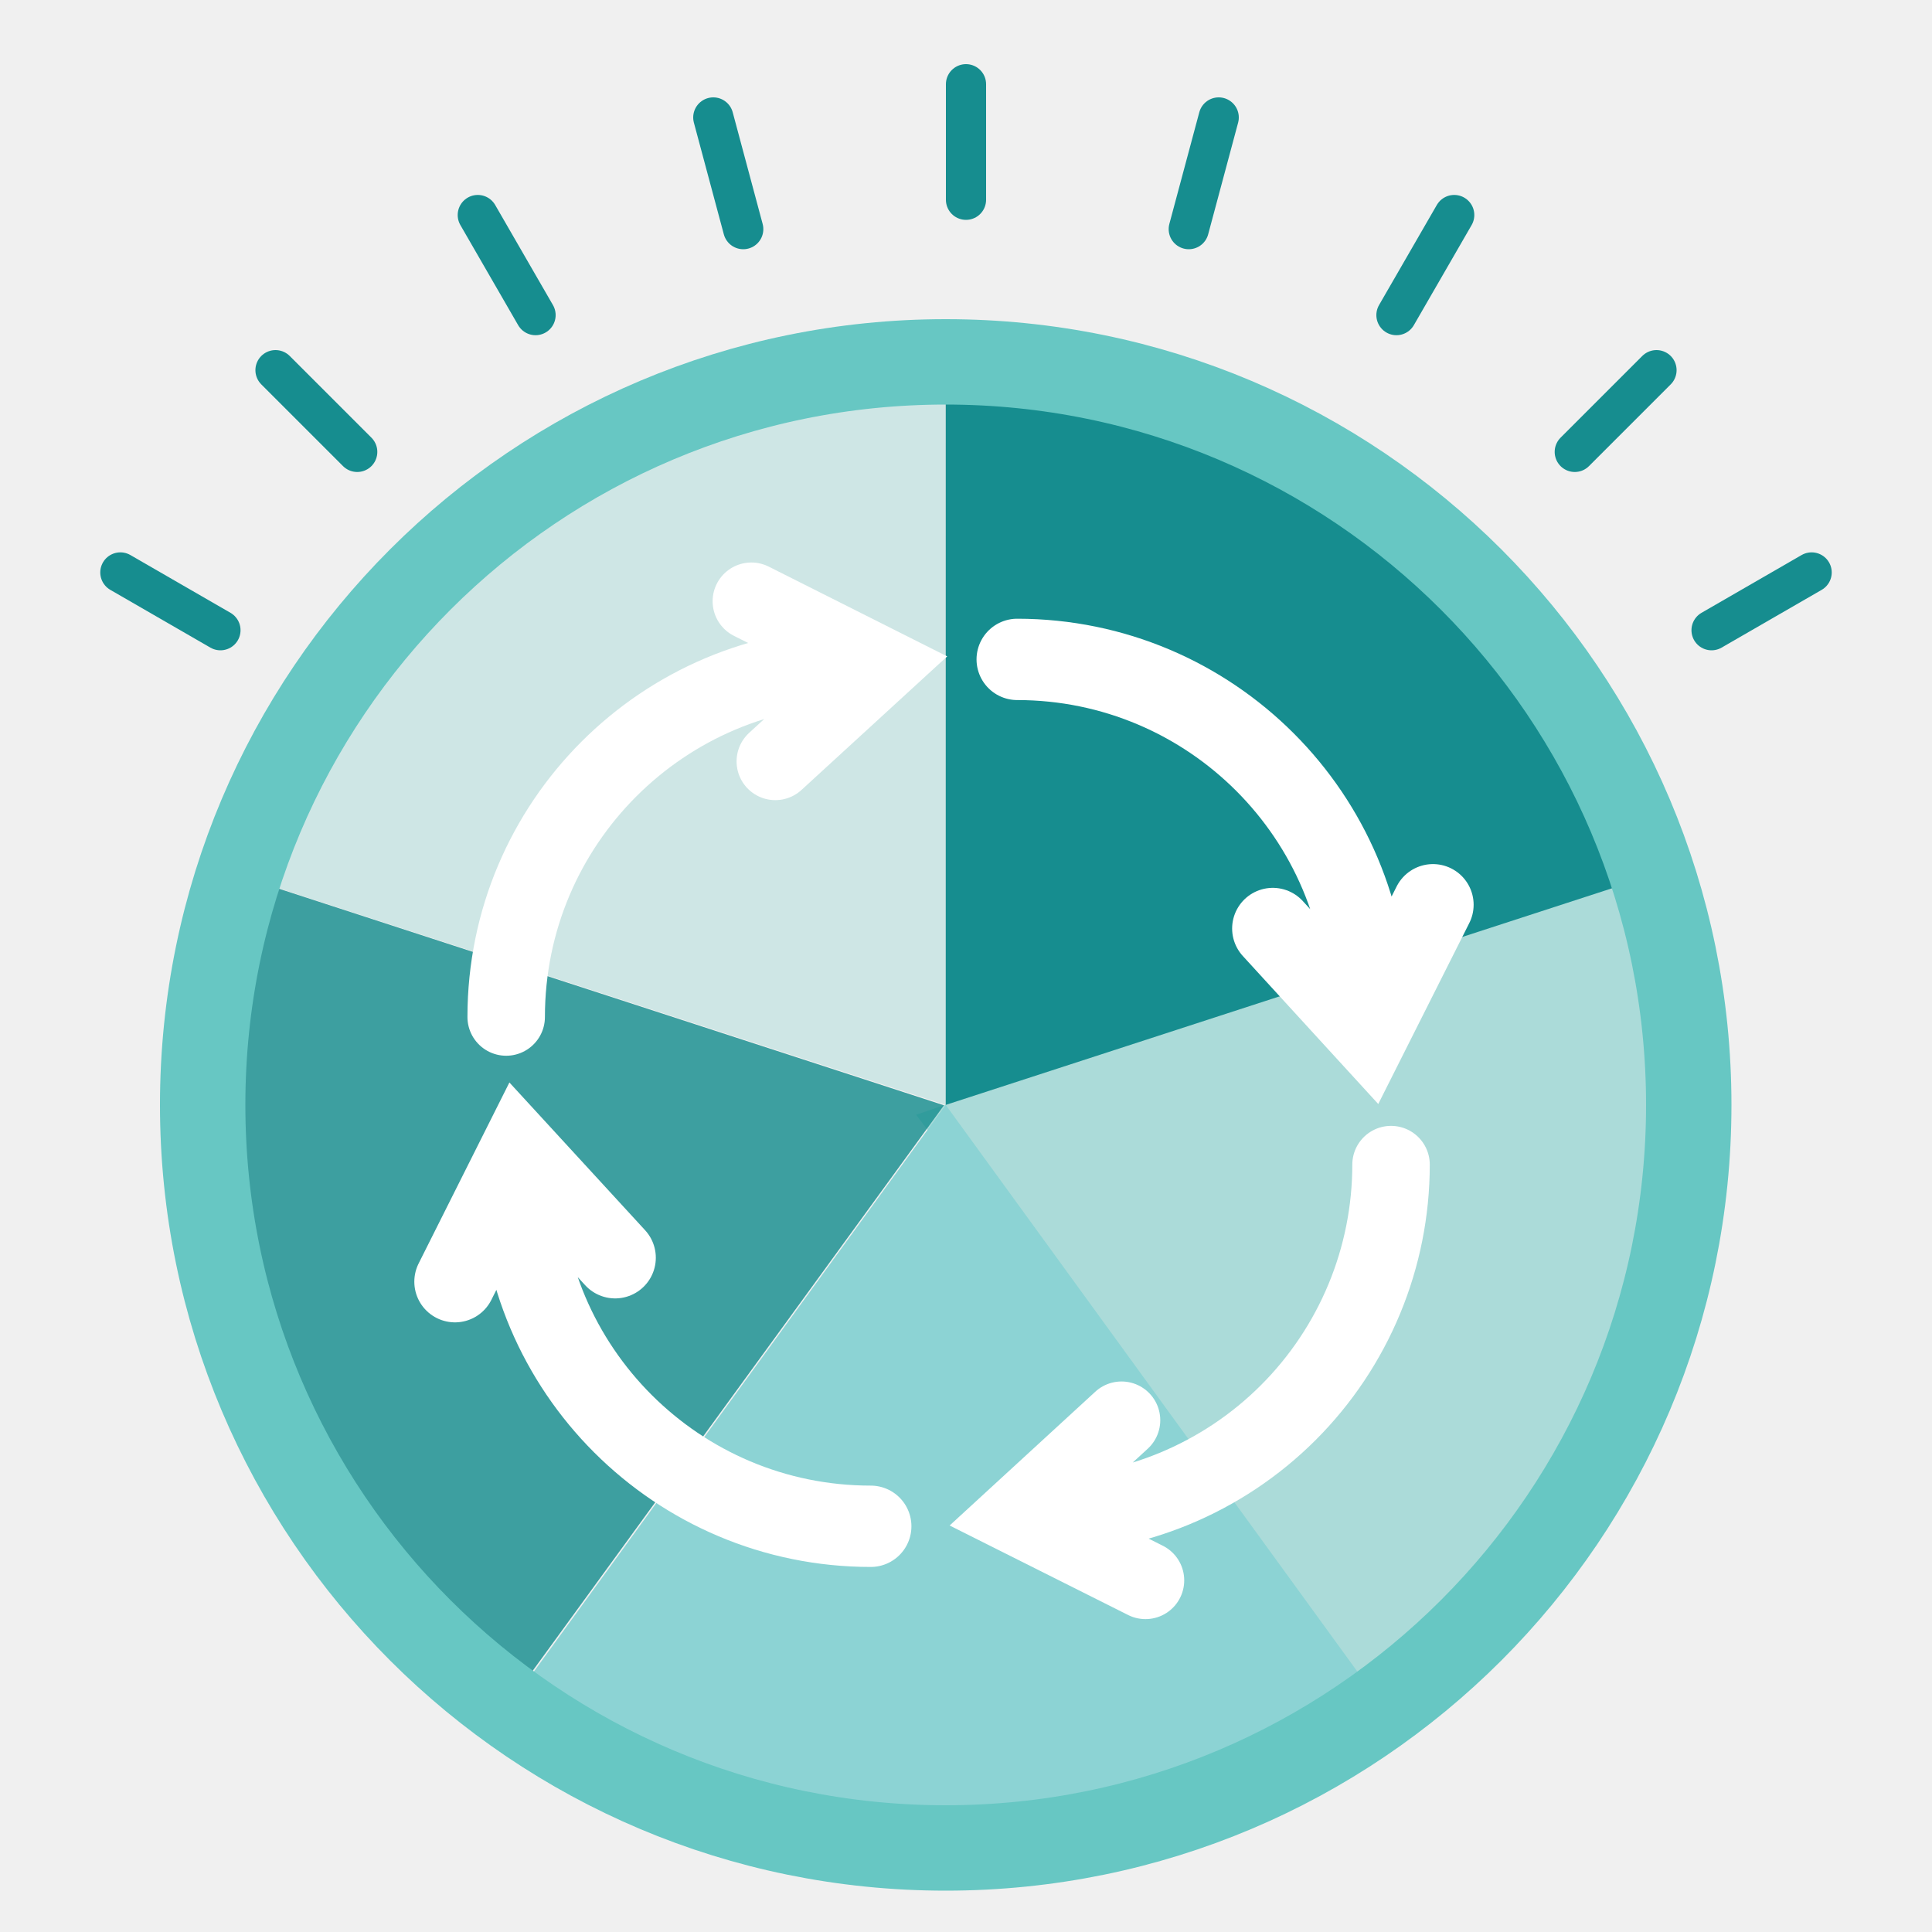
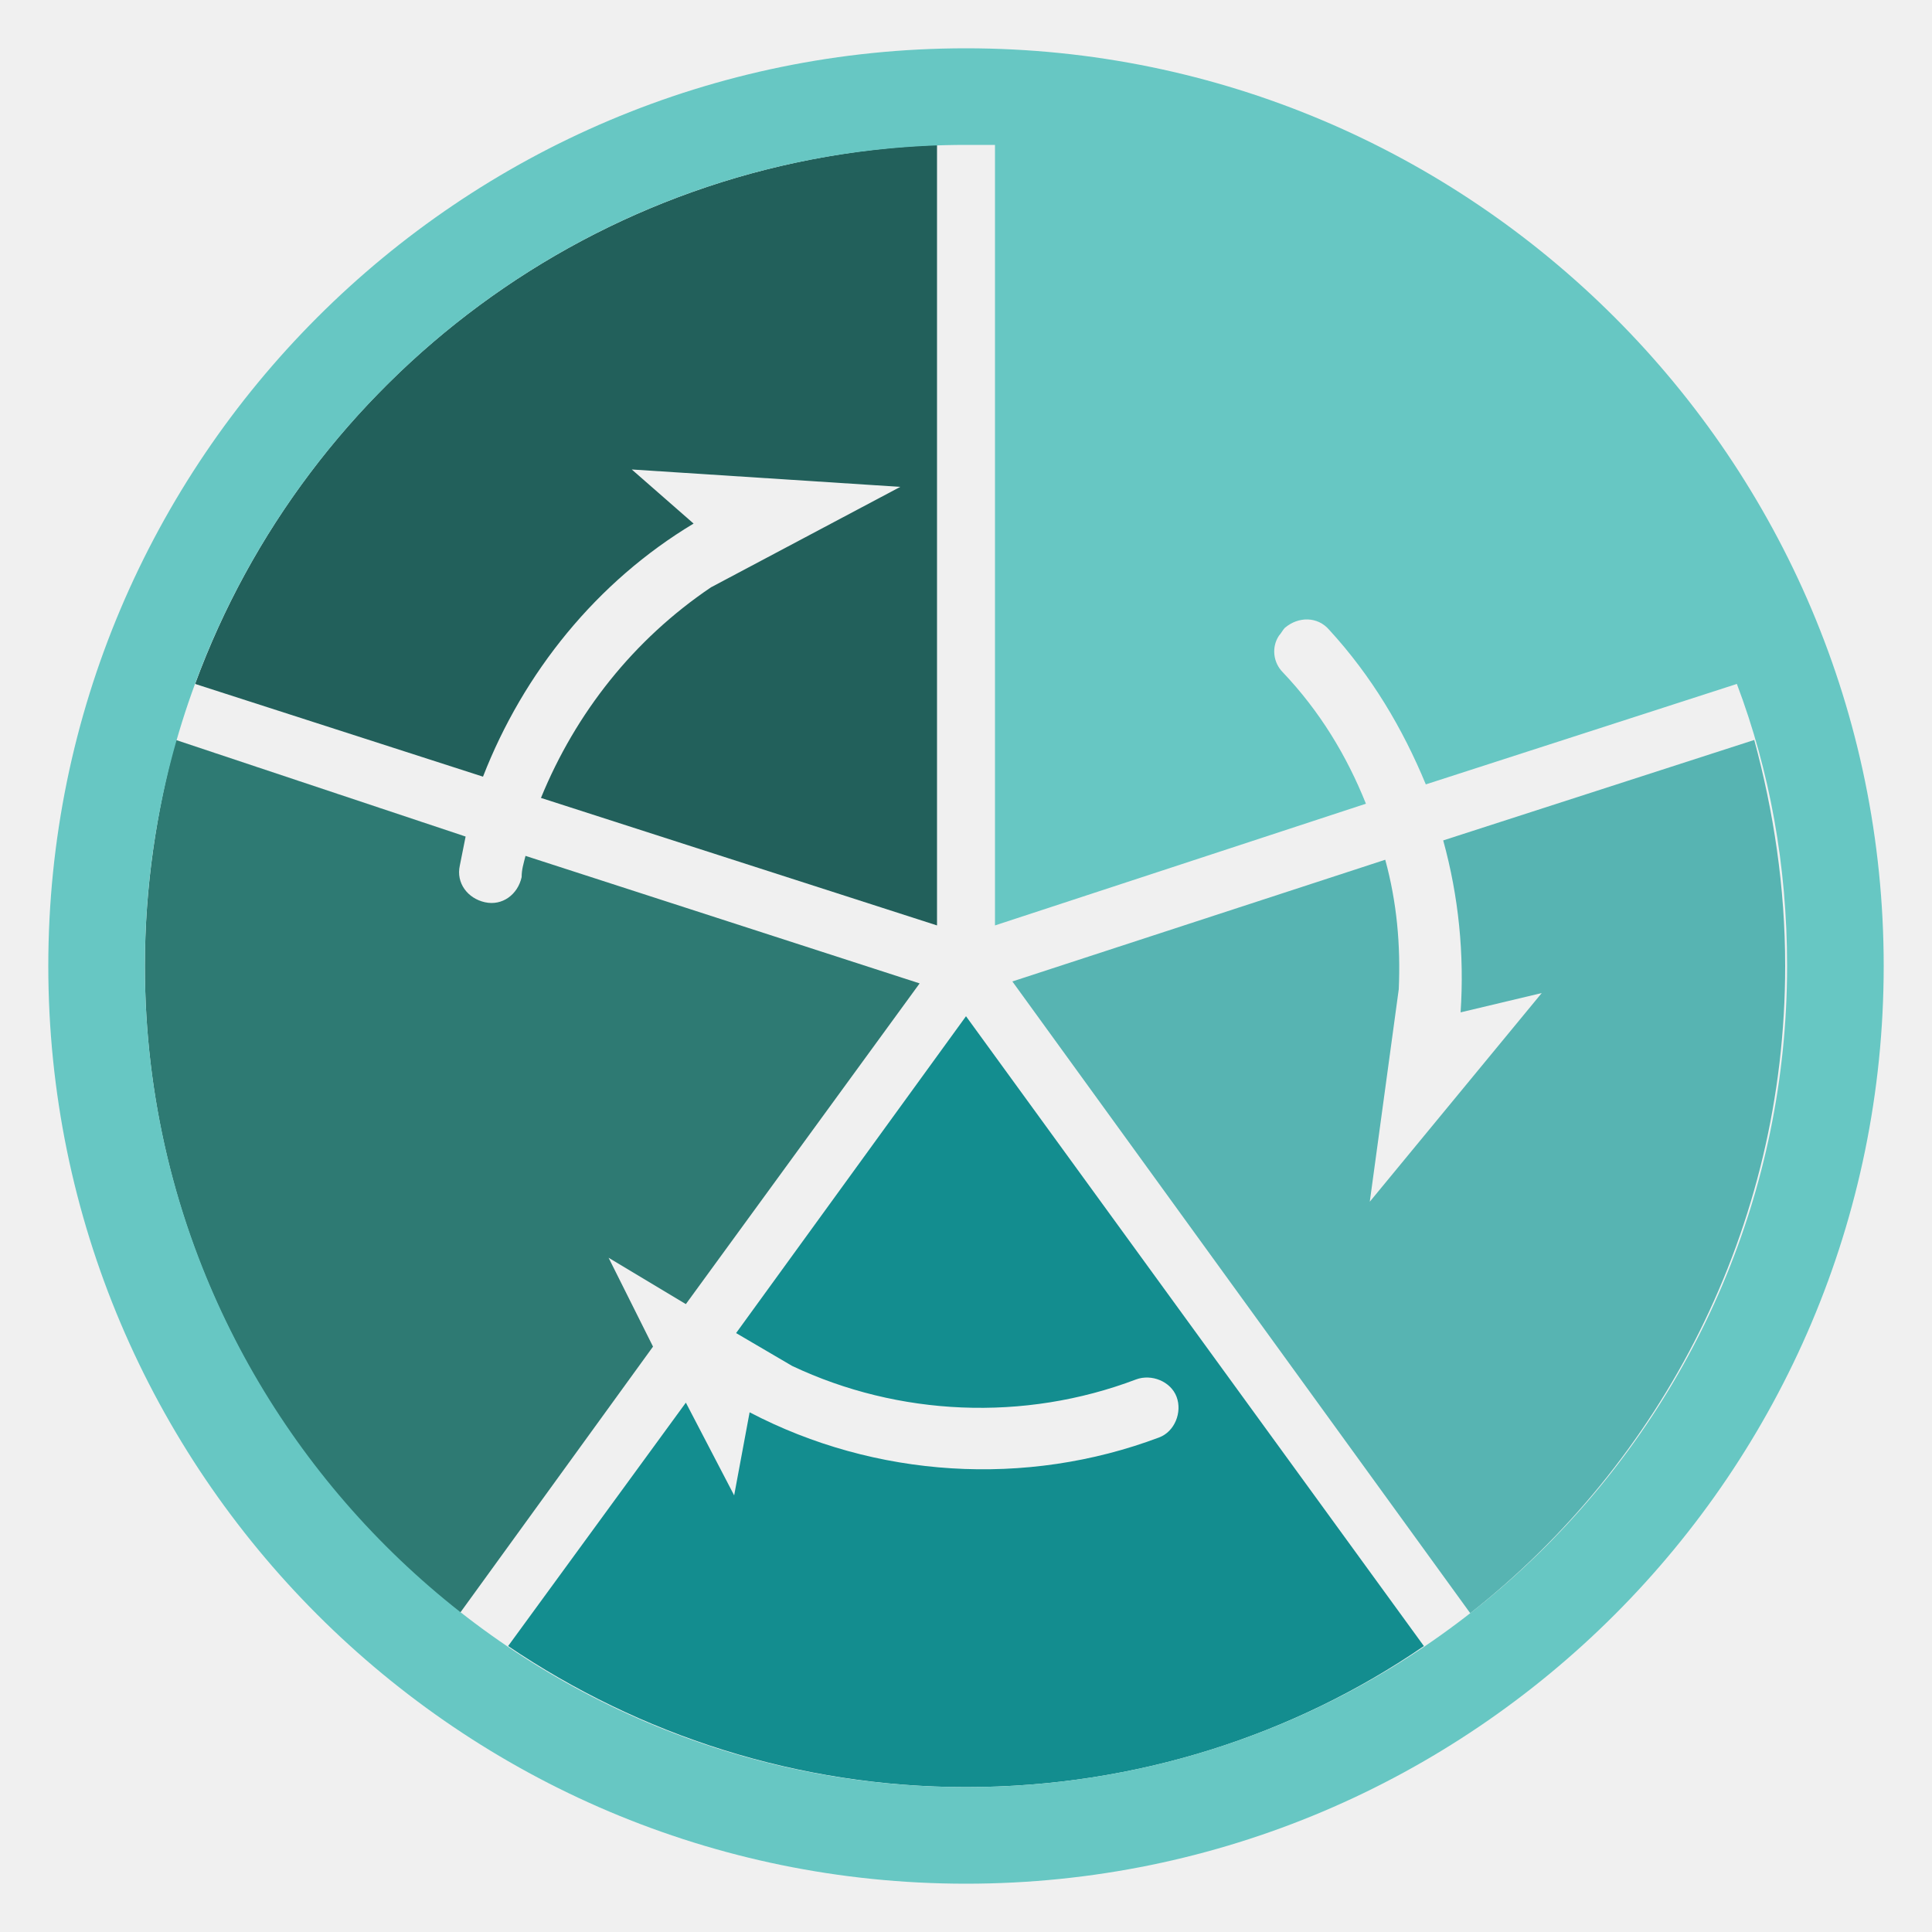
<svg xmlns="http://www.w3.org/2000/svg" id="Layer_1" viewBox="0 0 100 100" width="100" height="100">
-   <defs>
-     <style>.cls-1,.cls-3,.cls-8{fill:#67c7c3}.cls-1{opacity:.51}.cls-2,.cls-4{fill:#168d8f}.cls-2{opacity:.82}.cls-3{opacity:.25}.cls-5{fill:#8cd3d4}.cls-10,.cls-6,.cls-7,.cls-9{fill:none;stroke-linecap:round;stroke-miterlimit:10}.cls-6{stroke:#168d8f;stroke-width:2.08px}.cls-7{stroke:#67c7c3;stroke-width:4.42px}.cls-10,.cls-9{stroke:#fff}.cls-9{stroke-width:4.01px}.cls-10{stroke-width:4.21px}</style>
-   </defs>
-   <path d="M47.42 57.7l36.36-12.51 1.94 8.97-.07 7.8-3.16 11.51-4.08 7.01-7.85 7.94L47.42 57.7" class="cls-1" />
-   <path d="M48.86 57.21l-22.62 31.1-6.73-6.24-4.41-6.44-4.02-11.24-.67-8.08 1.88-11.01 36.57 11.91" class="cls-2" />
-   <path d="M48.95 57.19L12.37 45.31l3.85-8.33 4.75-6.19 9.45-7.3 7.48-3.14 11.04-1.62.01 38.46" class="cls-3" />
-   <path d="M48.95 57.19V18.73l9.11 1.09 7.35 2.61 9.86 6.73 5.3 6.14 4.95 10-36.57 11.89" class="cls-4" />
-   <path d="M48.95 57.19L26.34 88.3l7.67 4.34 11.43 3 14.81-1.69 9.16-4.2 2.14-1.45-22.6-31.11" class="cls-5" />
-   <path d="M50 4.36v5.98M36.92 6.08l1.55 5.78m-13.74-.73l2.99 5.18m-13.46 2.85l4.23 4.23M6.23 29.63l5.18 2.99m82.36-2.99l-5.18 2.99m-2.85-13.46l-4.23 4.23m-6.24-12.26l-2.99 5.18m-9.2-10.23l-1.55 5.78" class="cls-6" />
-   <circle cx="48.95" cy="57.19" r="38.46" class="cls-7" />
-   <path d="M48.95 57.19L12.37 45.3" class="cls-8" />
-   <path d="M26.2 52.64a18.15 18.15 0 0 1 18.15-18.15m-5.46-3.37l6.64 3.34-5.4 4.95" class="cls-9" />
-   <path d="M45.07 79a18.15 18.15 0 0 1-18.15-18.12m-3.37 5.46l3.33-6.64 4.96 5.4" class="cls-10" />
-   <path d="M72 60.28a18.15 18.15 0 0 1-18.17 18.15m5.46 3.37l-6.64-3.33 5.4-4.96" class="cls-9" />
-   <path d="M52.65 34.13a18.15 18.15 0 0 1 18.14 18.15m3.38-5.45l-3.34 6.64-4.95-5.41" class="cls-10" />
+   <style>.st0{fill:#22605b}.st1{fill:#2e7a73}.st2{fill:#138d8f}.st3{fill:#57b4b2}.st4{fill:#67c7c3}</style>
+   <path d="M28 41.3l20.5 6.6V7.5c-17.7.7-32.6 12.1-38.4 27.9L25 40.2c2.1-5.4 5.9-10.1 10.9-13.1l-3.2-2.8 13.9.9-9.8 5.2c-4 2.7-7 6.5-8.8 10.9z" class="st0" />
+   <path d="M31.5 65.1l4 2.4 12.1-16.6-20.4-6.6c-.1.4-.2.7-.2 1.1-.2.9-1 1.5-1.9 1.3-.9-.2-1.5-1-1.3-1.9l.3-1.5-15-5C8.1 42 7.5 45.9 7.5 50c0 13.6 6.4 25.7 16.3 33.5l10-13.8-2.3-4.6z" class="st1" />
+   <path d="M38.1 69l2.9 1.7c5.5 2.6 12 2.9 17.8.7.8-.3 1.8.1 2.1.9.3.8-.1 1.8-.9 2.1-6.9 2.6-14.7 2.1-21.2-1.3l-.8 4.3-2.5-4.8-9.2 12.6c6.8 4.6 15 7.3 23.7 7.3 8.8 0 17-2.7 23.7-7.3L50 52.6 38.1 69z" class="st2" />
+   <path d="M75.6 52.4l4.2-1-8.9 10.8 1.5-11c.1-2.3-.1-4.5-.7-6.7l-19.3 6.3 23.7 32.7C86 75.7 92.4 63.6 92.4 50c0-4.1-.6-8-1.6-11.7l-16.1 5.2c.8 2.9 1.1 5.9.9 8.9z" class="st3" />
+   <path d="M50 2.5C23.8 2.5 2.5 23.8 2.5 50S23.8 97.5 50 97.5 97.5 76.2 97.5 50 76.2 2.5 50 2.5zm0 90C26.6 92.5 7.5 73.4 7.5 50S26.6 7.5 50 7.5h1.5v40.4l19.2-6.3c-1-2.5-2.4-4.8-4.3-6.8-.5-.5-.6-1.3-.2-1.9.1-.1.2-.3.3-.4.7-.6 1.7-.6 2.3.1 2.2 2.4 3.8 5.1 5 8l16.1-5.2c1.7 4.5 2.6 9.4 2.6 14.6 0 23.4-19.1 42.5-42.5 42.5z" class="st4" />
</svg>
